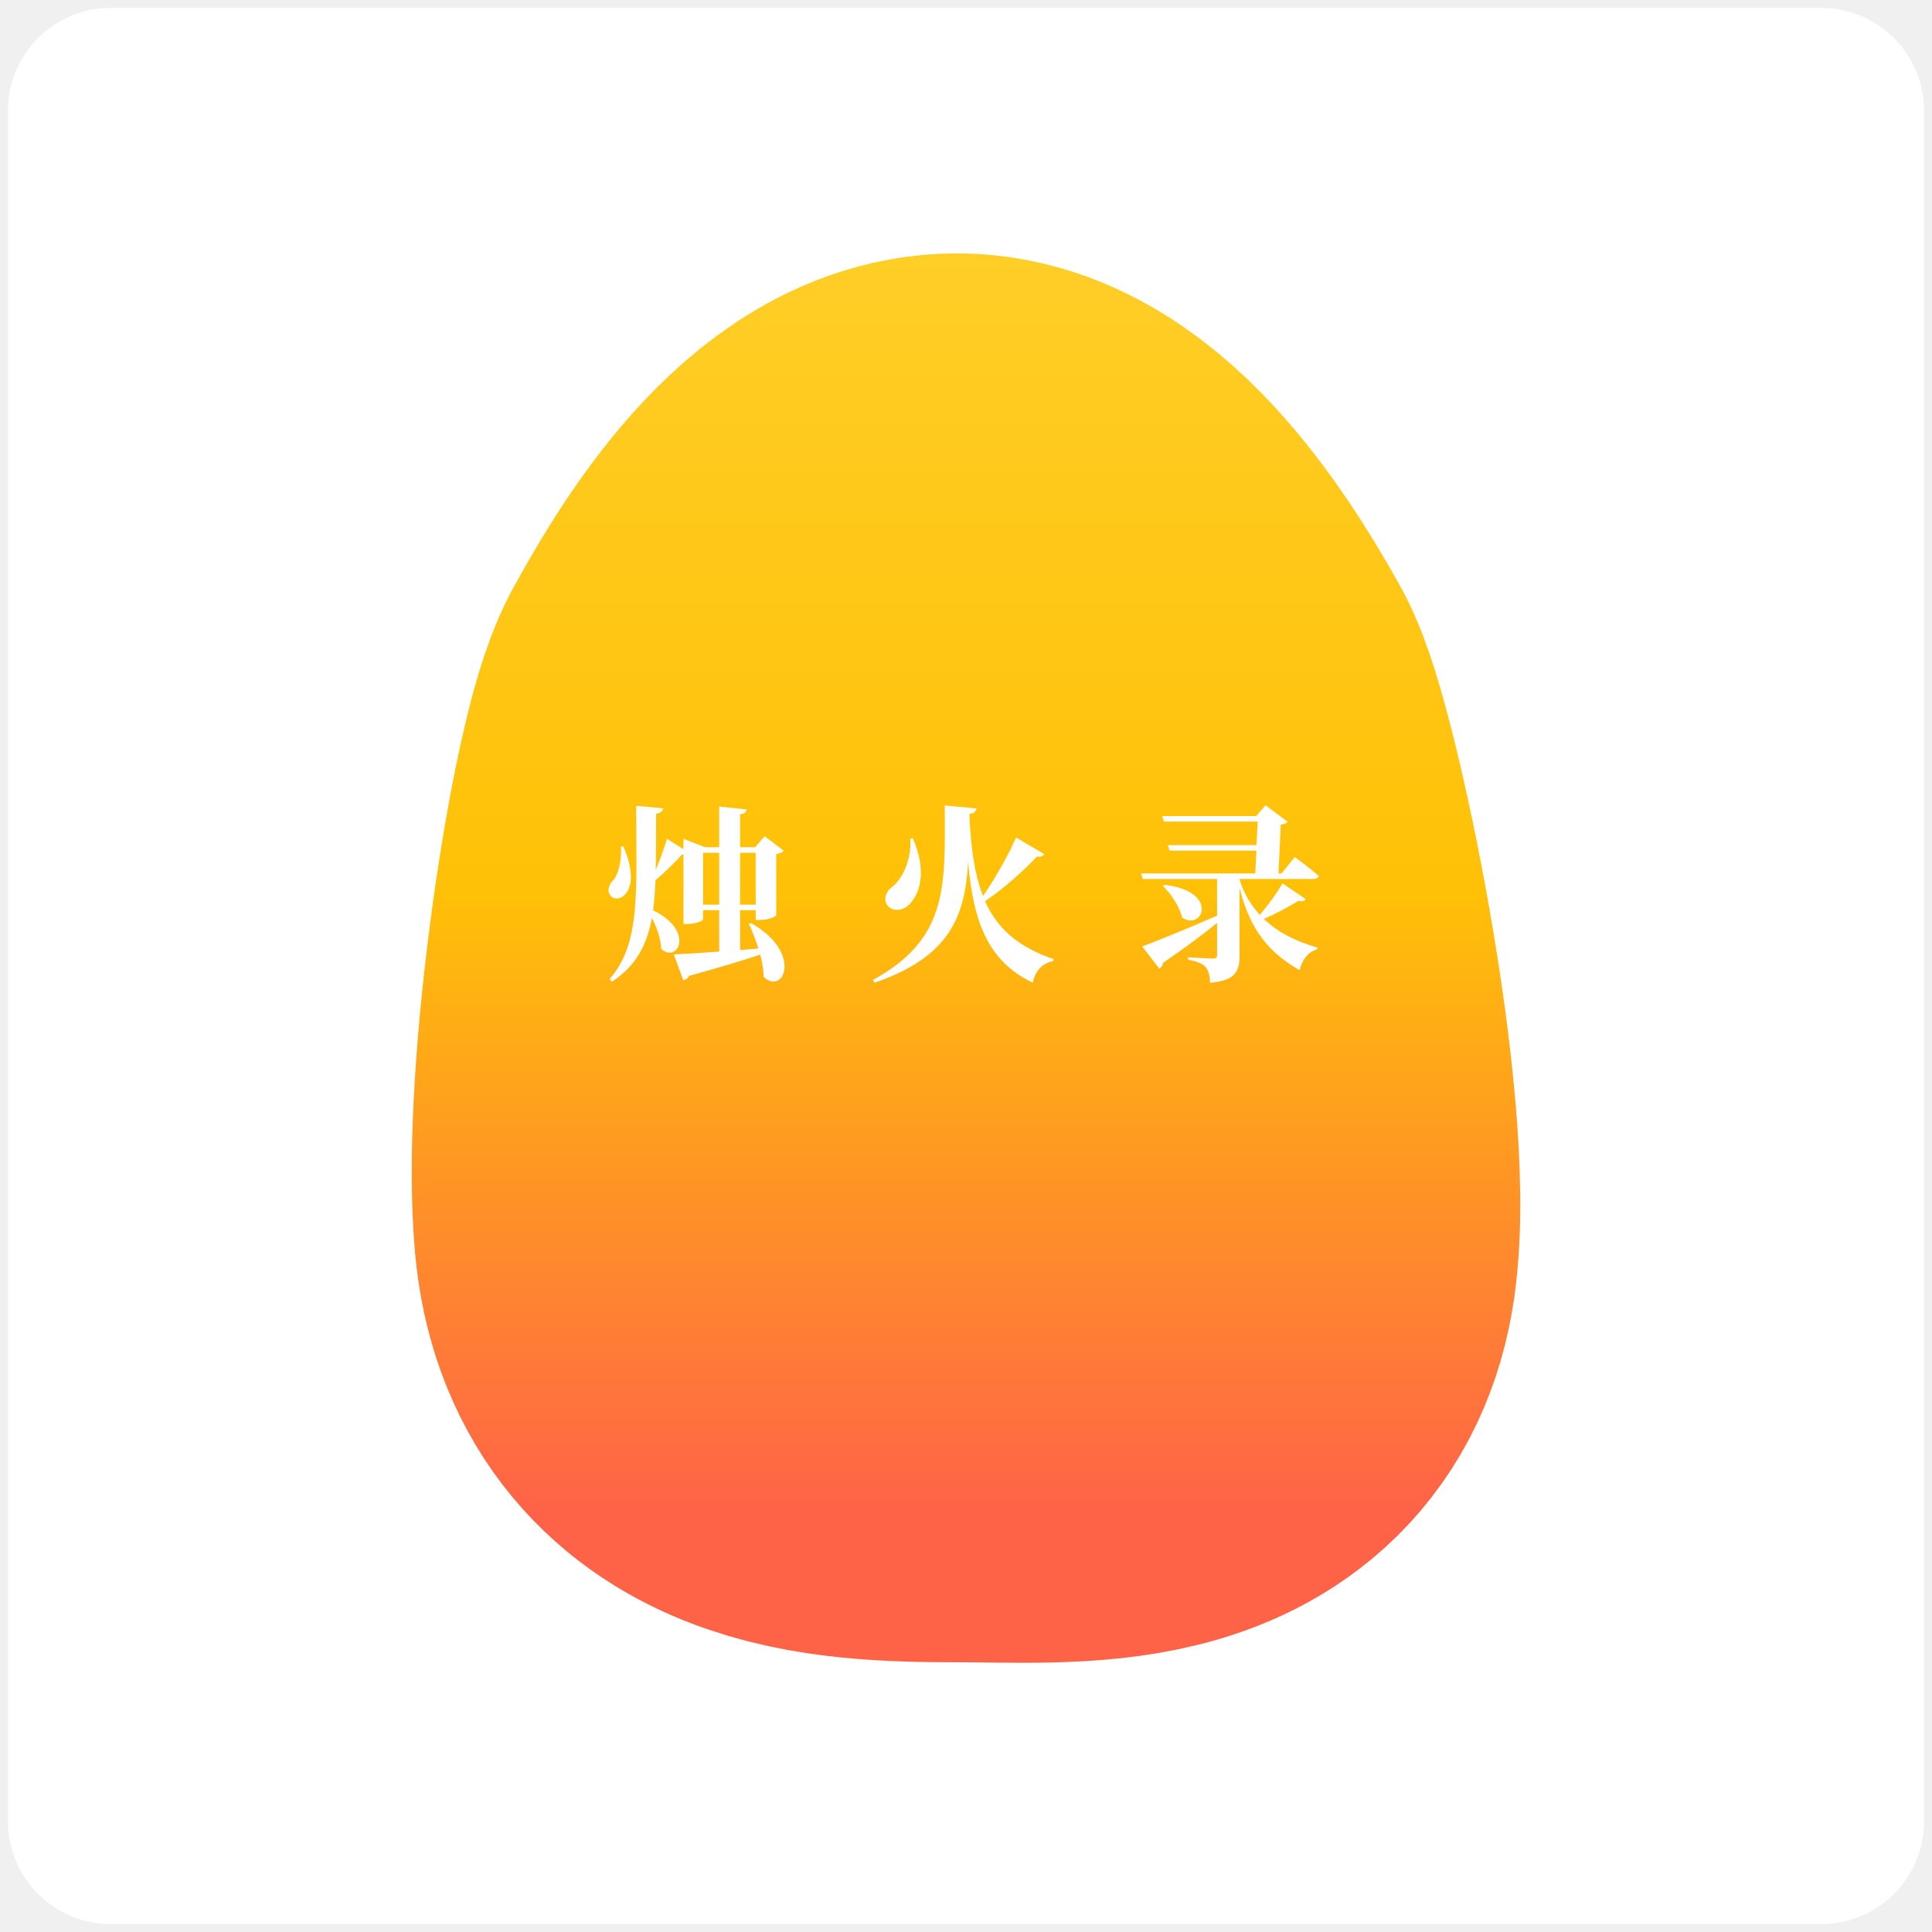
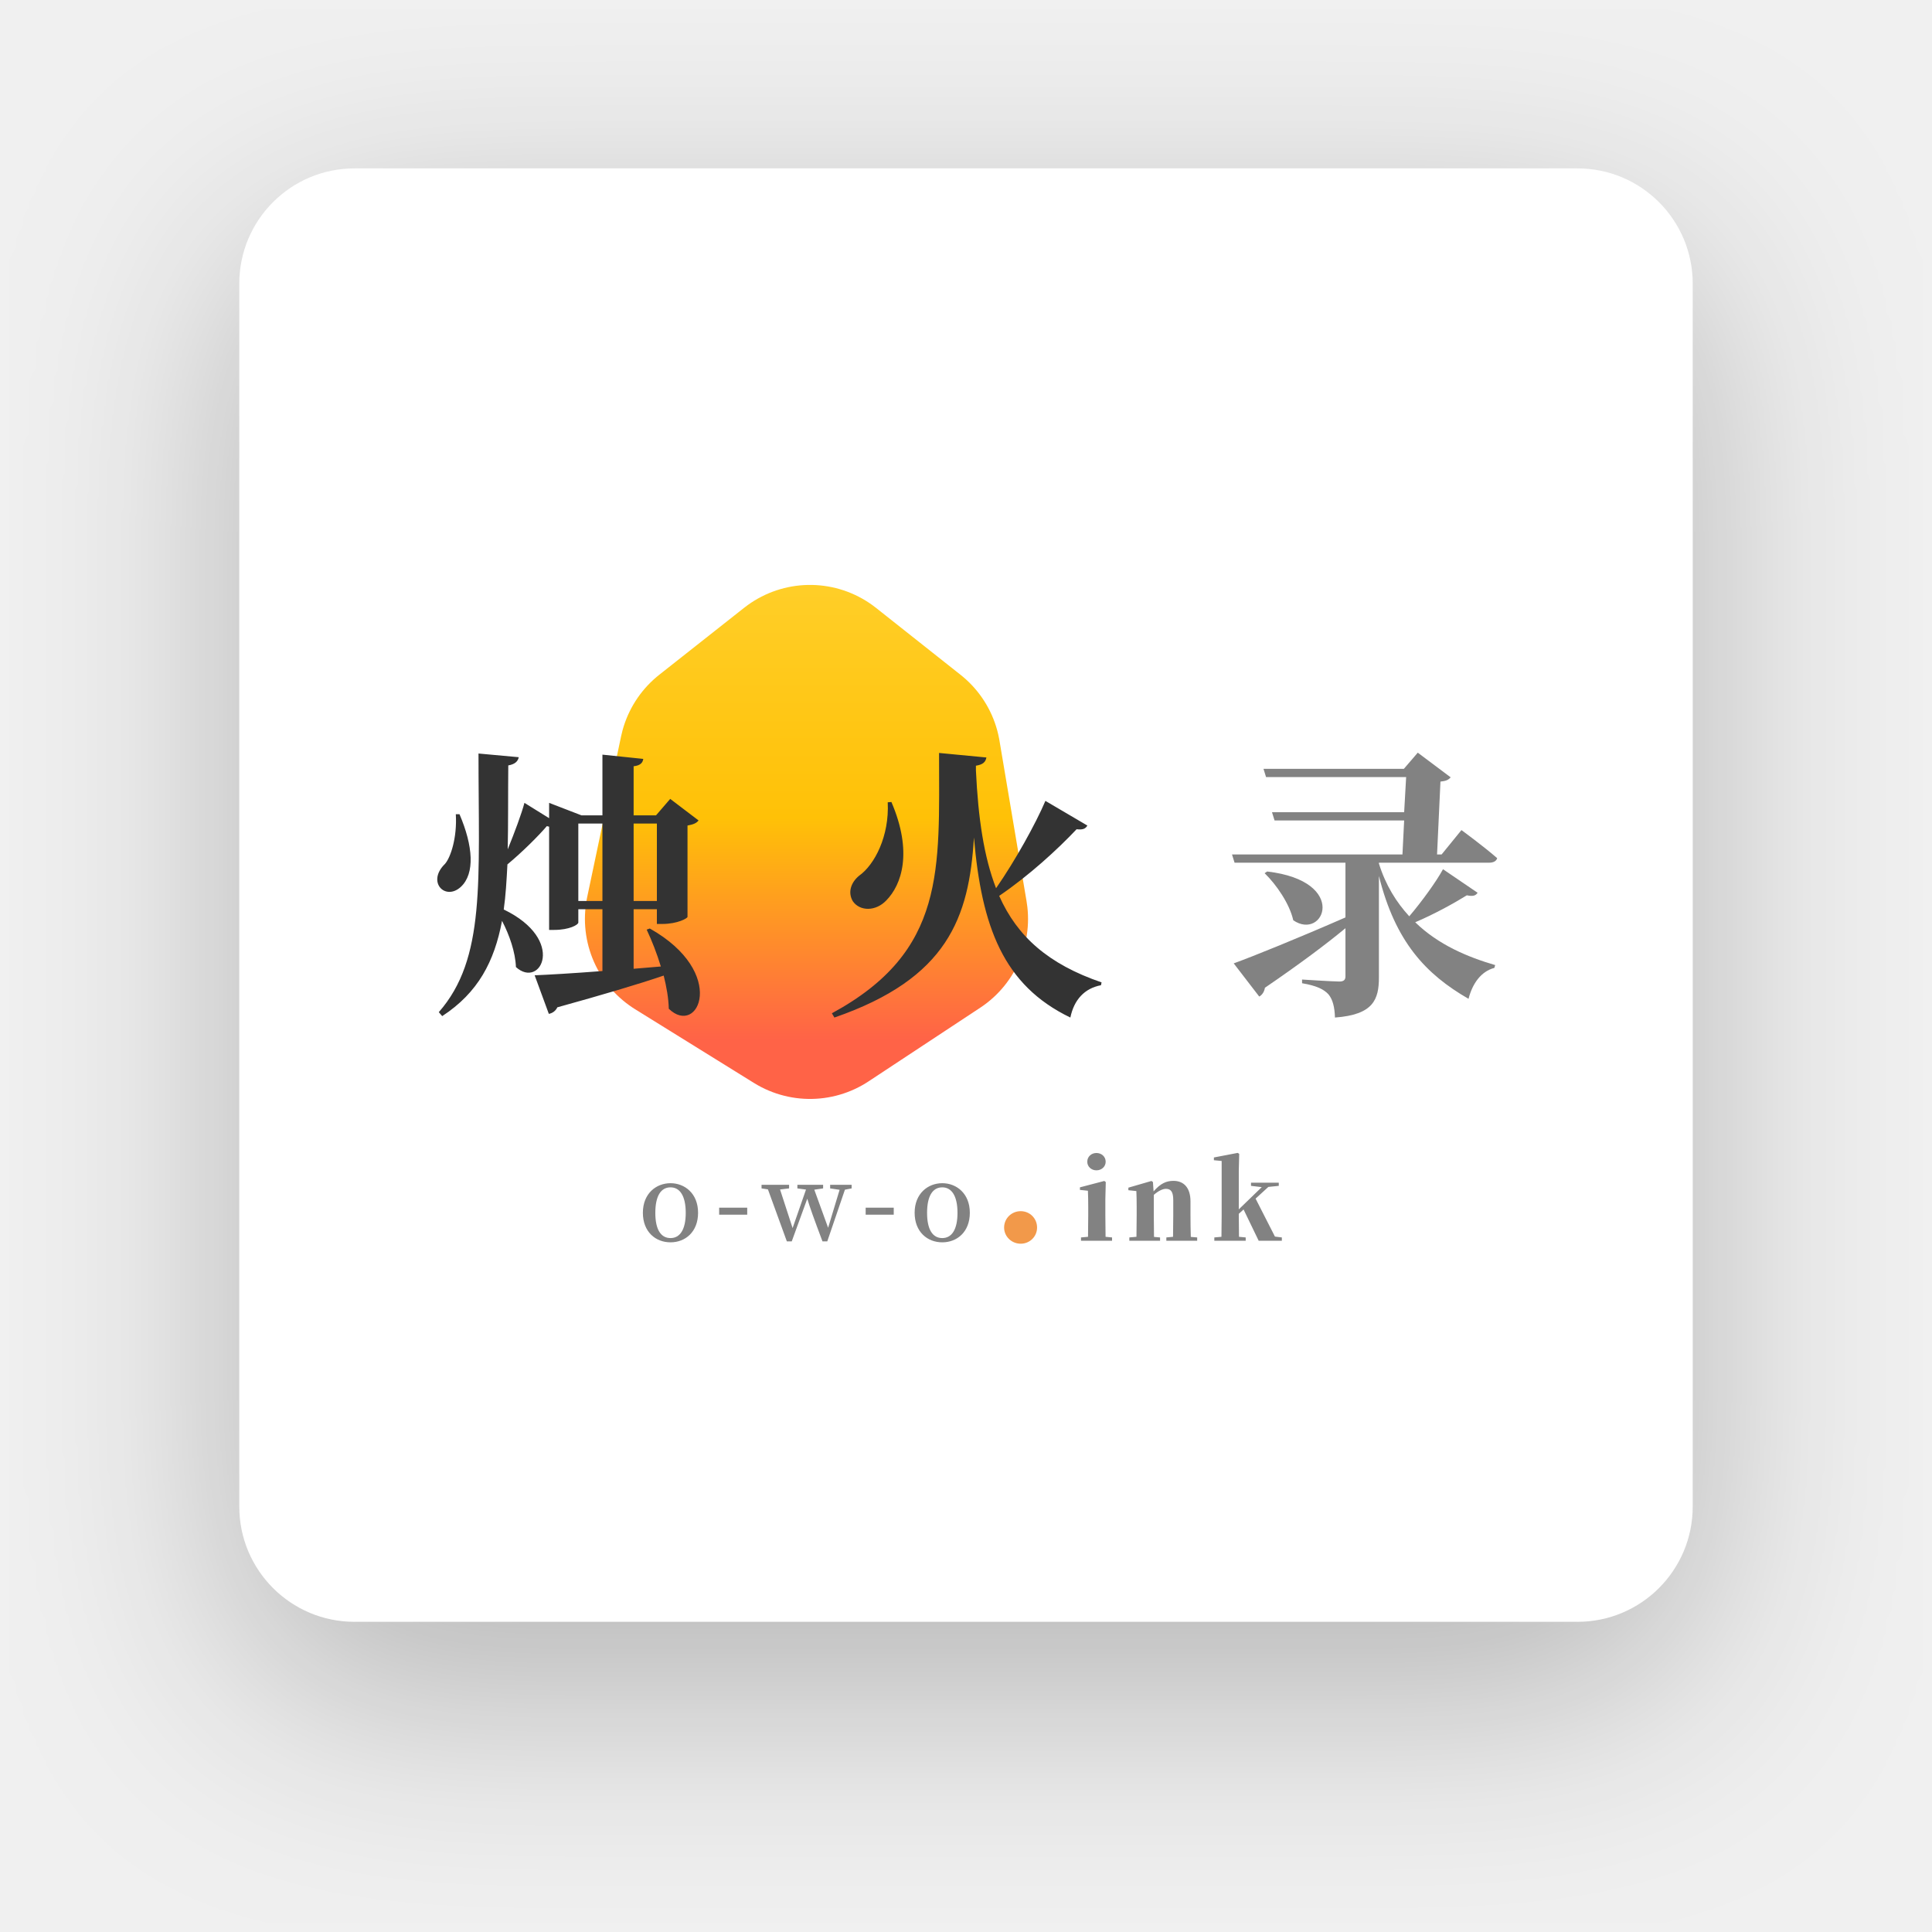
- <svg xmlns="http://www.w3.org/2000/svg" width="122" height="122" viewBox="0 0 122 122" fill="none">
-   <path d="M1 115V7C1 3.686 3.686 1 7 1H115C118.314 1 121 3.686 121 7V115C121 118.314 118.314 121 115 121H7C3.686 121 1 118.314 1 115Z" fill="white" stroke="white" stroke-linecap="round" stroke-linejoin="round" />
-   <path d="M60.424 34C54.842 34 50.087 42.337 48.199 45.77C46.311 49.203 43.325 68.485 44.137 77.509C44.95 86.533 53.217 86.967 60.424 86.967C67.63 86.967 76.581 87.934 77.8 79.4C79.019 70.867 74.342 48.713 72.693 45.77C71.044 42.828 66.005 34 60.424 34Z" stroke="url(#paint0_linear)" stroke-width="36" />
-   <path d="M39.212 53.452C39.272 54.436 38.996 55.276 38.756 55.552C37.964 56.32 38.768 57.136 39.428 56.524C40.028 55.96 39.944 54.796 39.368 53.452H39.212ZM44.396 57.124V53.848H45.416V57.124H44.396ZM47.72 53.848V57.124H46.736V53.848H47.72ZM47.288 58.336C47.504 58.792 47.72 59.344 47.888 59.896L46.736 59.992V57.472H47.72V58.096H47.948C48.596 58.096 49.016 57.856 49.016 57.796V53.932C49.28 53.884 49.4 53.824 49.484 53.716L48.284 52.804L47.684 53.5H46.736V51.424C47.036 51.388 47.12 51.268 47.144 51.112L45.416 50.932V53.5H44.528L43.16 52.972V53.62L42.116 52.972C41.996 53.428 41.696 54.232 41.408 54.94C41.432 53.872 41.42 52.684 41.432 51.388C41.708 51.34 41.84 51.22 41.876 51.04L40.172 50.884C40.172 56.284 40.484 59.56 38.492 61.828L38.636 61.996C40.16 61 40.844 59.68 41.168 57.964C41.48 58.564 41.732 59.284 41.756 59.92C42.8 60.868 43.904 58.768 41.24 57.484C41.324 56.896 41.36 56.26 41.396 55.576C42.032 55.048 42.716 54.364 43.064 53.956C43.1 53.968 43.124 53.968 43.16 53.98V58.348H43.376C44.012 58.348 44.396 58.132 44.396 58.036V57.472H45.416V60.088C44.18 60.184 43.136 60.244 42.548 60.268L43.148 61.9C43.292 61.876 43.436 61.78 43.508 61.624C45.452 61.084 46.916 60.652 48.008 60.28C48.128 60.76 48.212 61.228 48.224 61.684C49.472 62.896 50.744 60.16 47.42 58.288L47.288 58.336ZM57.488 52.948C57.56 54.376 56.936 55.588 56.276 56.056C55.94 56.332 55.784 56.752 56.012 57.136C56.312 57.568 56.984 57.568 57.428 57.1C58.076 56.44 58.556 55.06 57.644 52.936L57.488 52.948ZM64.16 52.888C63.752 53.848 62.888 55.408 62.072 56.584C61.556 55.252 61.316 53.62 61.22 51.604V51.4C61.52 51.352 61.628 51.244 61.664 51.052L59.66 50.86C59.66 55.78 59.972 59.248 55.124 61.876L55.232 62.056C60.02 60.4 60.932 57.832 61.136 54.436C61.46 58.204 62.372 60.688 65.216 62.056C65.372 61.3 65.816 60.82 66.512 60.688L66.536 60.568C64.292 59.8 62.972 58.636 62.204 56.908C63.476 56.044 64.688 54.928 65.48 54.088C65.768 54.124 65.864 54.052 65.936 53.932L64.16 52.888ZM78.272 55.504H82.928C83.108 55.504 83.24 55.444 83.276 55.312C82.7 54.808 81.764 54.124 81.764 54.124L80.924 55.156H80.732L80.876 52.072C81.116 52.048 81.212 52 81.308 51.892L79.916 50.848L79.328 51.532H73.388L73.496 51.88H79.424L79.34 53.368H73.748L73.856 53.716H79.34L79.268 55.156H72.056L72.164 55.504H76.856V57.82C74.852 58.696 72.956 59.464 72.128 59.764L73.208 61.168C73.34 61.096 73.424 60.952 73.448 60.796C74.924 59.788 76.028 58.96 76.856 58.276V60.316C76.856 60.448 76.796 60.532 76.604 60.532C76.328 60.532 75.02 60.448 75.02 60.448V60.604C75.656 60.712 75.944 60.868 76.136 61.072C76.316 61.288 76.4 61.612 76.412 62.056C78.044 61.936 78.272 61.288 78.272 60.352V56.068C78.968 58.852 80.252 60.22 82.064 61.264C82.232 60.604 82.604 60.1 83.156 59.956L83.192 59.836C82.04 59.5 80.792 58.984 79.808 58.024C80.6 57.688 81.428 57.232 81.992 56.884C82.28 56.944 82.376 56.884 82.448 56.776L80.984 55.78C80.696 56.308 80.096 57.136 79.556 57.772C79.016 57.184 78.56 56.464 78.272 55.54V55.504ZM73.436 55.948C73.94 56.44 74.492 57.244 74.648 57.94C75.944 58.828 77.024 56.284 73.544 55.876L73.436 55.948Z" fill="white" />
+ <svg xmlns="http://www.w3.org/2000/svg" width="109" height="109" viewBox="0 0 109 109" fill="none">
+   <g filter="url(#filter0_d)">
+     <path d="M14 85V16C14 12.686 16.686 10 20 10H89C92.314 10 95 12.686 95 16V85C95 88.314 92.314 91 89 91H20C16.686 91 14 88.314 14 85Z" fill="white" />
+     <path d="M14 85V16C14 12.686 16.686 10 20 10H89C92.314 10 95 12.686 95 16V85C95 88.314 92.314 91 89 91H20C16.686 91 14 88.314 14 85Z" stroke="white" stroke-linecap="round" stroke-linejoin="round" />
+   </g>
+   <path d="M45.7 39L50.471 42.778L52 51.844L45.7 56L39 51.844L40.912 42.778L45.7 39Z" stroke="url(#paint0_linear)" stroke-width="12" stroke-linecap="round" stroke-linejoin="round" />
+   <path d="M25.716 45.936C25.796 47.248 25.428 48.368 25.108 48.736C24.052 49.76 25.124 50.848 26.004 50.032C26.804 49.28 26.692 47.728 25.924 45.936H25.716ZM32.628 50.832V46.464H33.988V50.832H32.628ZM37.06 46.464V50.832H35.748V46.464H37.06ZM36.484 52.448C36.772 53.056 37.06 53.792 37.284 54.528L35.748 54.656V51.296H37.06V52.128H37.364C38.228 52.128 38.788 51.808 38.788 51.728V46.576C39.14 46.512 39.3 46.432 39.412 46.288L37.812 45.072L37.012 46H35.748V43.232C36.148 43.184 36.26 43.024 36.292 42.816L33.988 42.576V46H32.804L30.98 45.296V46.16L29.588 45.296C29.428 45.904 29.028 46.976 28.644 47.92C28.676 46.496 28.66 44.912 28.676 43.184C29.044 43.12 29.22 42.96 29.268 42.72L26.996 42.512C26.996 49.712 27.412 54.08 24.756 57.104L24.948 57.328C26.98 56 27.892 54.24 28.324 51.952C28.74 52.752 29.076 53.712 29.108 54.56C30.5 55.824 31.972 53.024 28.42 51.312C28.532 50.528 28.58 49.68 28.628 48.768C29.476 48.064 30.388 47.152 30.852 46.608C30.9 46.624 30.932 46.624 30.98 46.64V52.464H31.268C32.116 52.464 32.628 52.176 32.628 52.048V51.296H33.988V54.784C32.34 54.912 30.948 54.992 30.164 55.024L30.964 57.2C31.156 57.168 31.348 57.04 31.444 56.832C34.036 56.112 35.988 55.536 37.444 55.04C37.604 55.68 37.716 56.304 37.732 56.912C39.396 58.528 41.092 54.88 36.66 52.384L36.484 52.448ZM50.084 45.264C50.18 47.168 49.348 48.784 48.468 49.408C48.02 49.776 47.812 50.336 48.116 50.848C48.516 51.424 49.412 51.424 50.004 50.8C50.868 49.92 51.508 48.08 50.292 45.248L50.084 45.264ZM58.98 45.184C58.436 46.464 57.284 48.544 56.196 50.112C55.508 48.336 55.188 46.16 55.06 43.472V43.2C55.46 43.136 55.604 42.992 55.652 42.736L52.98 42.48C52.98 49.04 53.396 53.664 46.932 57.168L47.076 57.408C53.46 55.2 54.676 51.776 54.948 47.248C55.38 52.272 56.596 55.584 60.388 57.408C60.596 56.4 61.188 55.76 62.116 55.584L62.148 55.424C59.156 54.4 57.396 52.848 56.372 50.544C58.068 49.392 59.684 47.904 60.74 46.784C61.124 46.832 61.252 46.736 61.348 46.576L58.98 45.184Z" fill="#333333" />
+   <path d="M77.796 48.672H84.004C84.244 48.672 84.42 48.592 84.468 48.416C83.7 47.744 82.452 46.832 82.452 46.832L81.332 48.208H81.076L81.268 44.096C81.588 44.064 81.716 44 81.844 43.856L79.988 42.464L79.204 43.376H71.284L71.428 43.84H79.332L79.22 45.824H71.764L71.908 46.288H79.22L79.124 48.208H69.508L69.652 48.672H75.908V51.76C73.236 52.928 70.708 53.952 69.604 54.352L71.044 56.224C71.22 56.128 71.332 55.936 71.364 55.728C73.332 54.384 74.804 53.28 75.908 52.368V55.088C75.908 55.264 75.828 55.376 75.572 55.376C75.204 55.376 73.46 55.264 73.46 55.264V55.472C74.308 55.616 74.692 55.824 74.948 56.096C75.188 56.384 75.3 56.816 75.316 57.408C77.492 57.248 77.796 56.384 77.796 55.136V49.424C78.724 53.136 80.436 54.96 82.852 56.352C83.076 55.472 83.572 54.8 84.308 54.608L84.356 54.448C82.82 54 81.156 53.312 79.844 52.032C80.9 51.584 82.004 50.976 82.756 50.512C83.14 50.592 83.268 50.512 83.364 50.368L81.412 49.04C81.028 49.744 80.228 50.848 79.508 51.696C78.788 50.912 78.18 49.952 77.796 48.72V48.672ZM71.348 49.264C72.02 49.92 72.756 50.992 72.964 51.92C74.692 53.104 76.132 49.712 71.492 49.168L71.348 49.264Z" fill="#828282" />
+   <path d="M37.83 70.09C38.658 70.09 39.384 69.508 39.384 68.422C39.384 67.336 38.634 66.754 37.83 66.754C37.014 66.754 36.27 67.342 36.27 68.422C36.27 69.502 36.99 70.09 37.83 70.09ZM37.83 69.85C37.284 69.85 36.972 69.37 36.972 68.428C36.972 67.48 37.284 66.988 37.83 66.988C38.364 66.988 38.688 67.48 38.688 68.428C38.688 69.37 38.364 69.85 37.83 69.85ZM40.573 68.53H42.157V68.134H40.573V68.53ZM48.047 66.844H46.835V67.048L47.369 67.126L46.721 69.268L45.941 67.12L46.439 67.048V66.844H44.987V67.048L45.473 67.114L44.717 69.286L44.009 67.108L44.519 67.048V66.844H42.965V67.048L43.325 67.102L44.393 70.036H44.669L45.545 67.63C45.689 68.104 45.899 68.698 46.403 70.036H46.673L47.669 67.12L48.047 67.048V66.844ZM48.839 68.53H50.423V68.134H48.839V68.53ZM53.162 70.09C53.99 70.09 54.716 69.508 54.716 68.422C54.716 67.336 53.966 66.754 53.162 66.754C52.346 66.754 51.602 67.342 51.602 68.422C51.602 69.502 52.322 70.09 53.162 70.09ZM53.162 69.85C52.616 69.85 52.304 69.37 52.304 68.428C52.304 67.48 52.616 66.988 53.162 66.988C53.696 66.988 54.02 67.48 54.02 68.428C54.02 69.37 53.696 69.85 53.162 69.85ZM61.858 66.028C62.146 66.028 62.38 65.824 62.38 65.542C62.38 65.254 62.146 65.05 61.858 65.05C61.576 65.05 61.342 65.254 61.342 65.542C61.342 65.824 61.576 66.028 61.858 66.028ZM62.374 69.778C62.368 69.43 62.362 68.908 62.362 68.572V67.648L62.386 66.688L62.302 66.628L60.928 66.988V67.132L61.378 67.18C61.39 67.486 61.396 67.708 61.396 68.092V68.572C61.396 68.908 61.39 69.424 61.384 69.778L60.988 69.814V70H62.74V69.814L62.374 69.778ZM67.183 69.784C67.171 69.436 67.165 68.926 67.165 68.572V67.78C67.165 66.994 66.775 66.622 66.205 66.622C65.809 66.622 65.479 66.76 65.083 67.216L65.047 66.688L64.963 66.628L63.661 67.006V67.15L64.111 67.198C64.123 67.486 64.129 67.684 64.129 68.074V68.572C64.129 68.908 64.123 69.424 64.117 69.778L63.715 69.814V70H65.449V69.814L65.107 69.784C65.101 69.43 65.095 68.908 65.095 68.572V67.414C65.353 67.186 65.599 67.072 65.779 67.072C66.061 67.072 66.193 67.24 66.193 67.708V68.572C66.193 68.92 66.187 69.43 66.181 69.778L65.803 69.814V70H67.543V69.814L67.183 69.784ZM71.93 69.766L70.838 67.624L71.558 66.964L72.146 66.904V66.724H70.58V66.904L71.186 66.976L69.89 68.23V66.064L69.914 65.098L69.83 65.044L68.486 65.302V65.458L68.924 65.5V68.572C68.924 68.884 68.918 69.43 68.912 69.778L68.51 69.814V70H70.28V69.814L69.902 69.778C69.896 69.43 69.89 68.878 69.89 68.524V68.482L70.16 68.236L71.012 70H72.32V69.814L71.93 69.766Z" fill="#828282" />
+   <path d="M57.586 70.168C58.102 70.168 58.51 69.76 58.51 69.256C58.51 68.74 58.102 68.332 57.586 68.332C57.07 68.332 56.65 68.74 56.65 69.256C56.65 69.76 57.07 70.168 57.586 70.168Z" fill="#F2994A" />
  <defs>
-     <linearGradient id="paint0_linear" x1="62.895" y1="-46.039" x2="62.895" y2="95.206" gradientUnits="userSpaceOnUse">
+     <filter id="filter0_d" x="0.5" y="0.5" width="108" height="108" filterUnits="userSpaceOnUse" color-interpolation-filters="sRGB">
+       <feFlood flood-opacity="0" result="BackgroundImageFix" />
+       <feColorMatrix in="SourceAlpha" type="matrix" values="0 0 0 0 0 0 0 0 0 0 0 0 0 0 0 0 0 0 127 0" />
+       <feOffset dy="4" />
+       <feGaussianBlur stdDeviation="6.5" />
+       <feColorMatrix type="matrix" values="0 0 0 0 0 0 0 0 0 0 0 0 0 0 0 0 0 0 0.25 0" />
+       <feBlend mode="normal" in2="BackgroundImageFix" result="effect1_dropShadow" />
+       <feBlend mode="normal" in="SourceGraphic" in2="effect1_dropShadow" result="shape" />
+     </filter>
+     <linearGradient id="paint0_linear" x1="44.735" y1="13.311" x2="44.735" y2="58.644" gradientUnits="userSpaceOnUse">
      <stop stop-color="#FFE259" />
      <stop offset="0.724" stop-color="#FFC107" />
      <stop offset="1" stop-color="#FF6347" />
    </linearGradient>
  </defs>
</svg>
